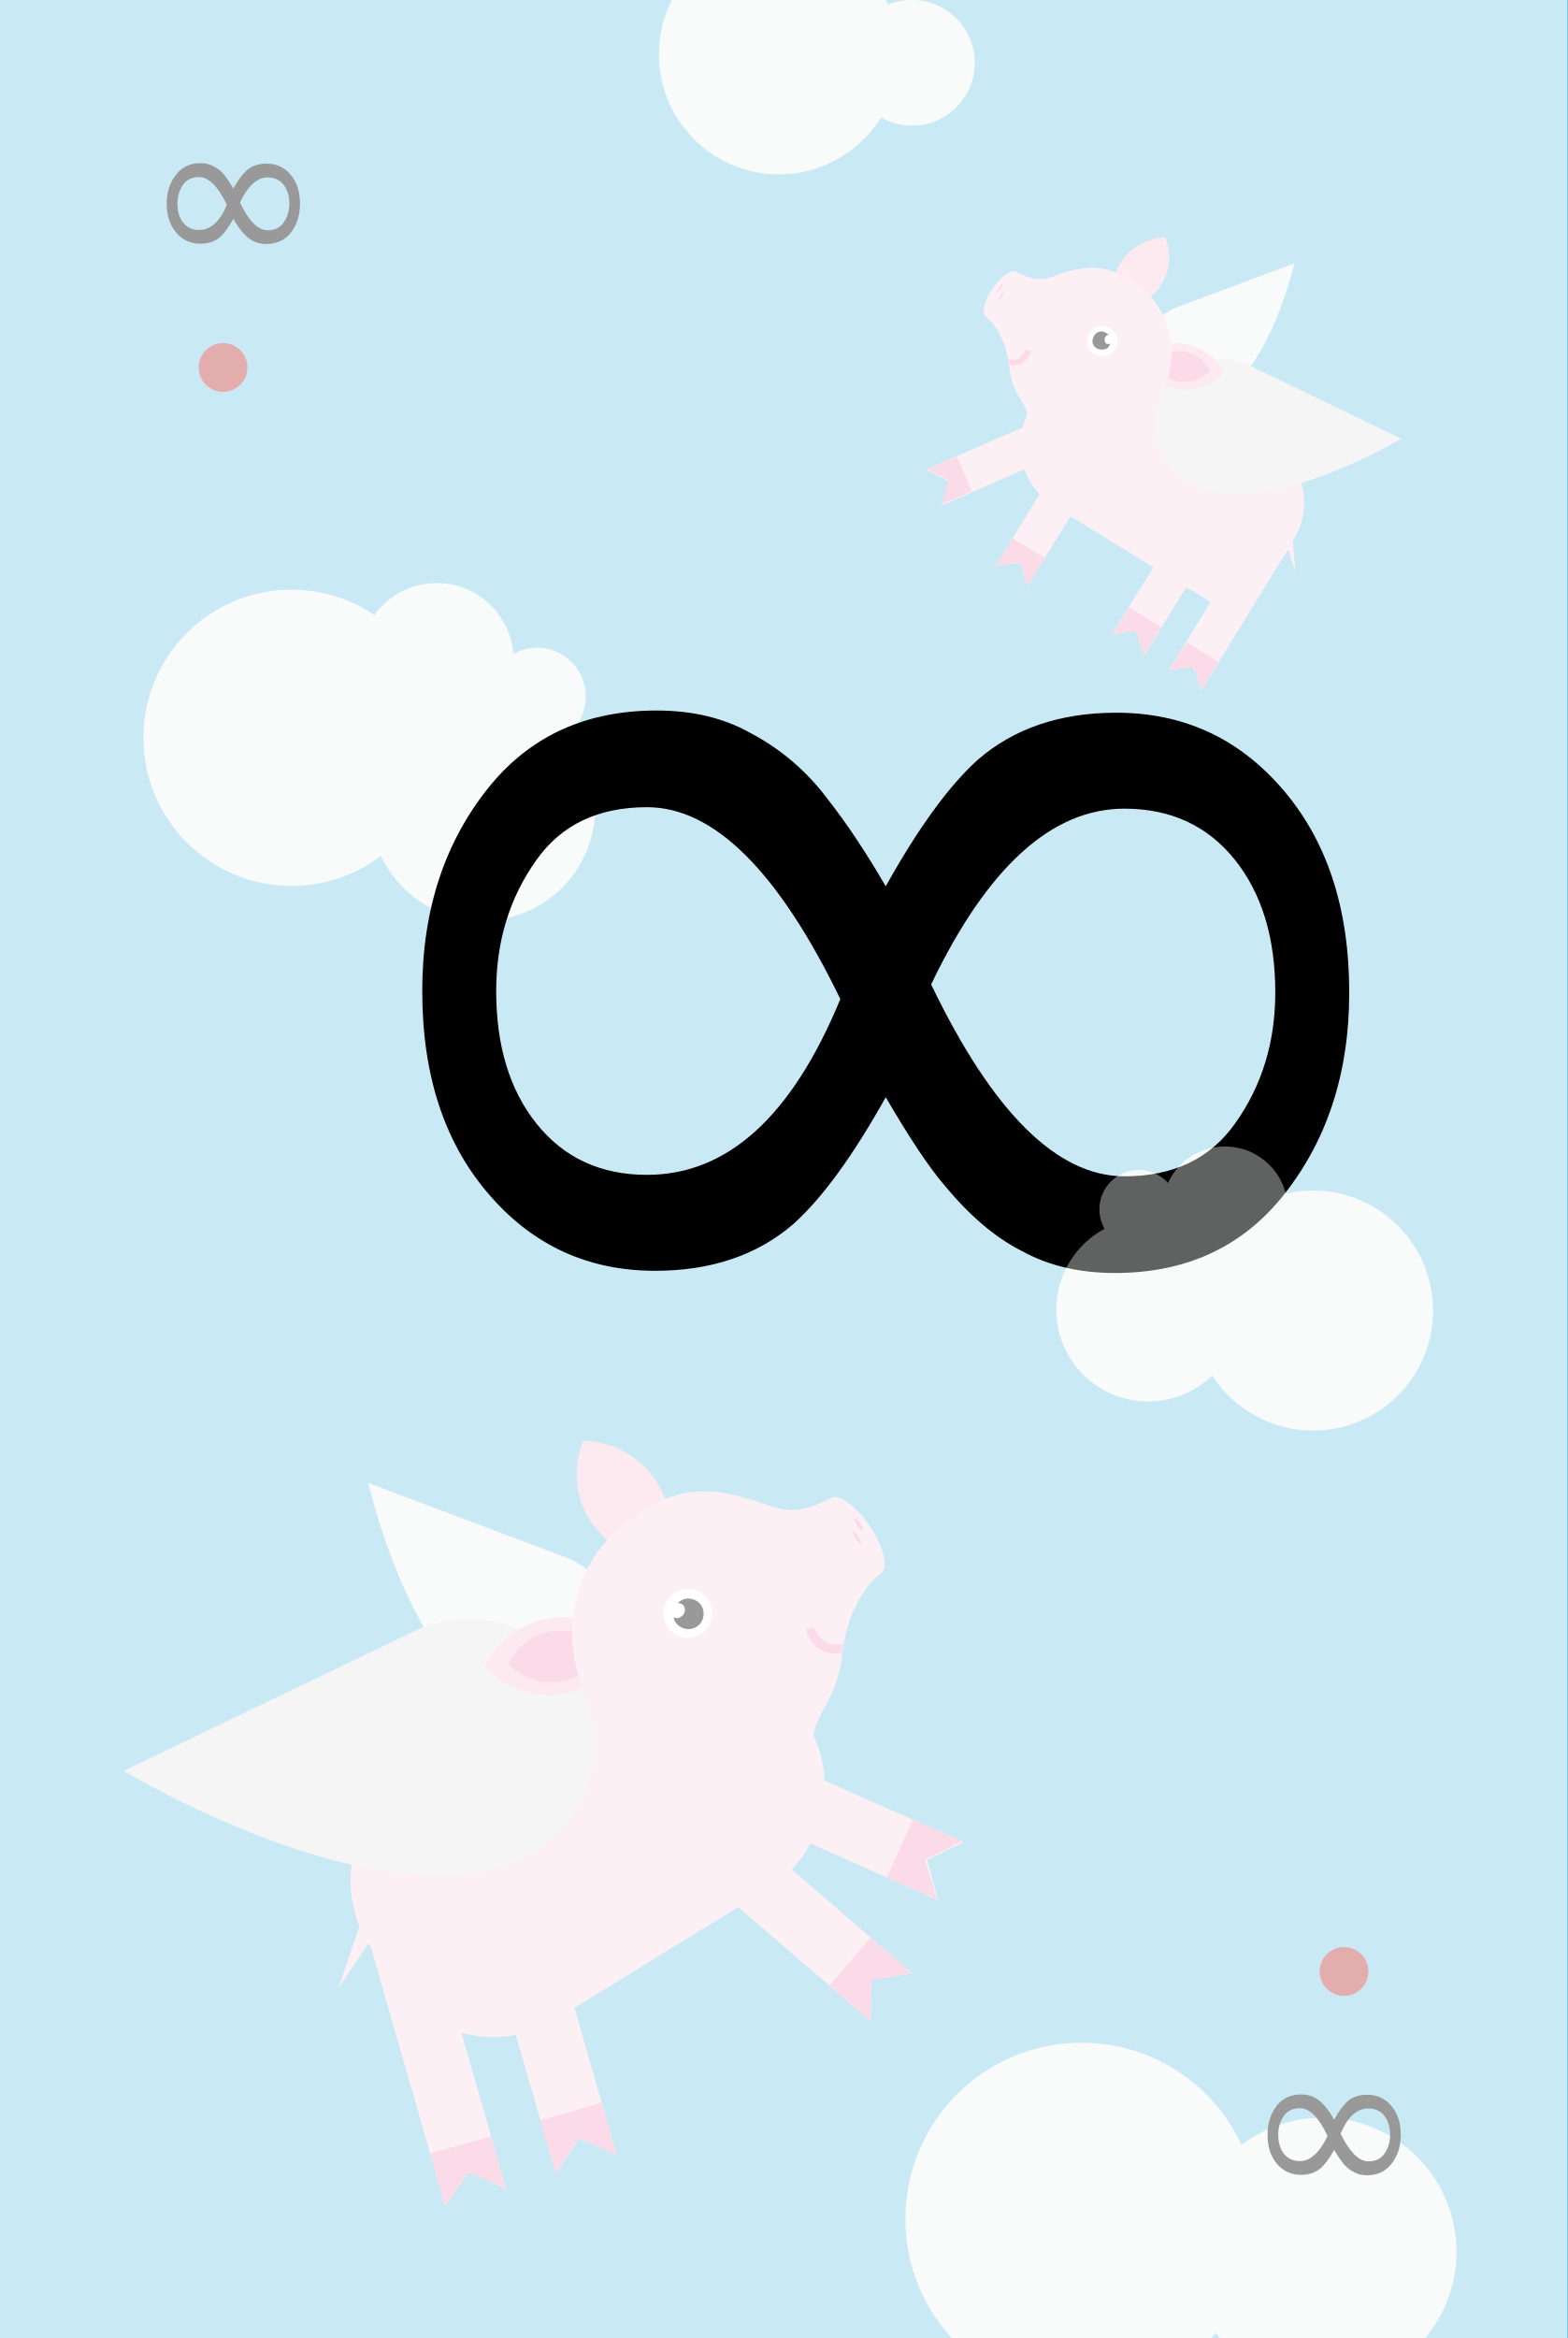
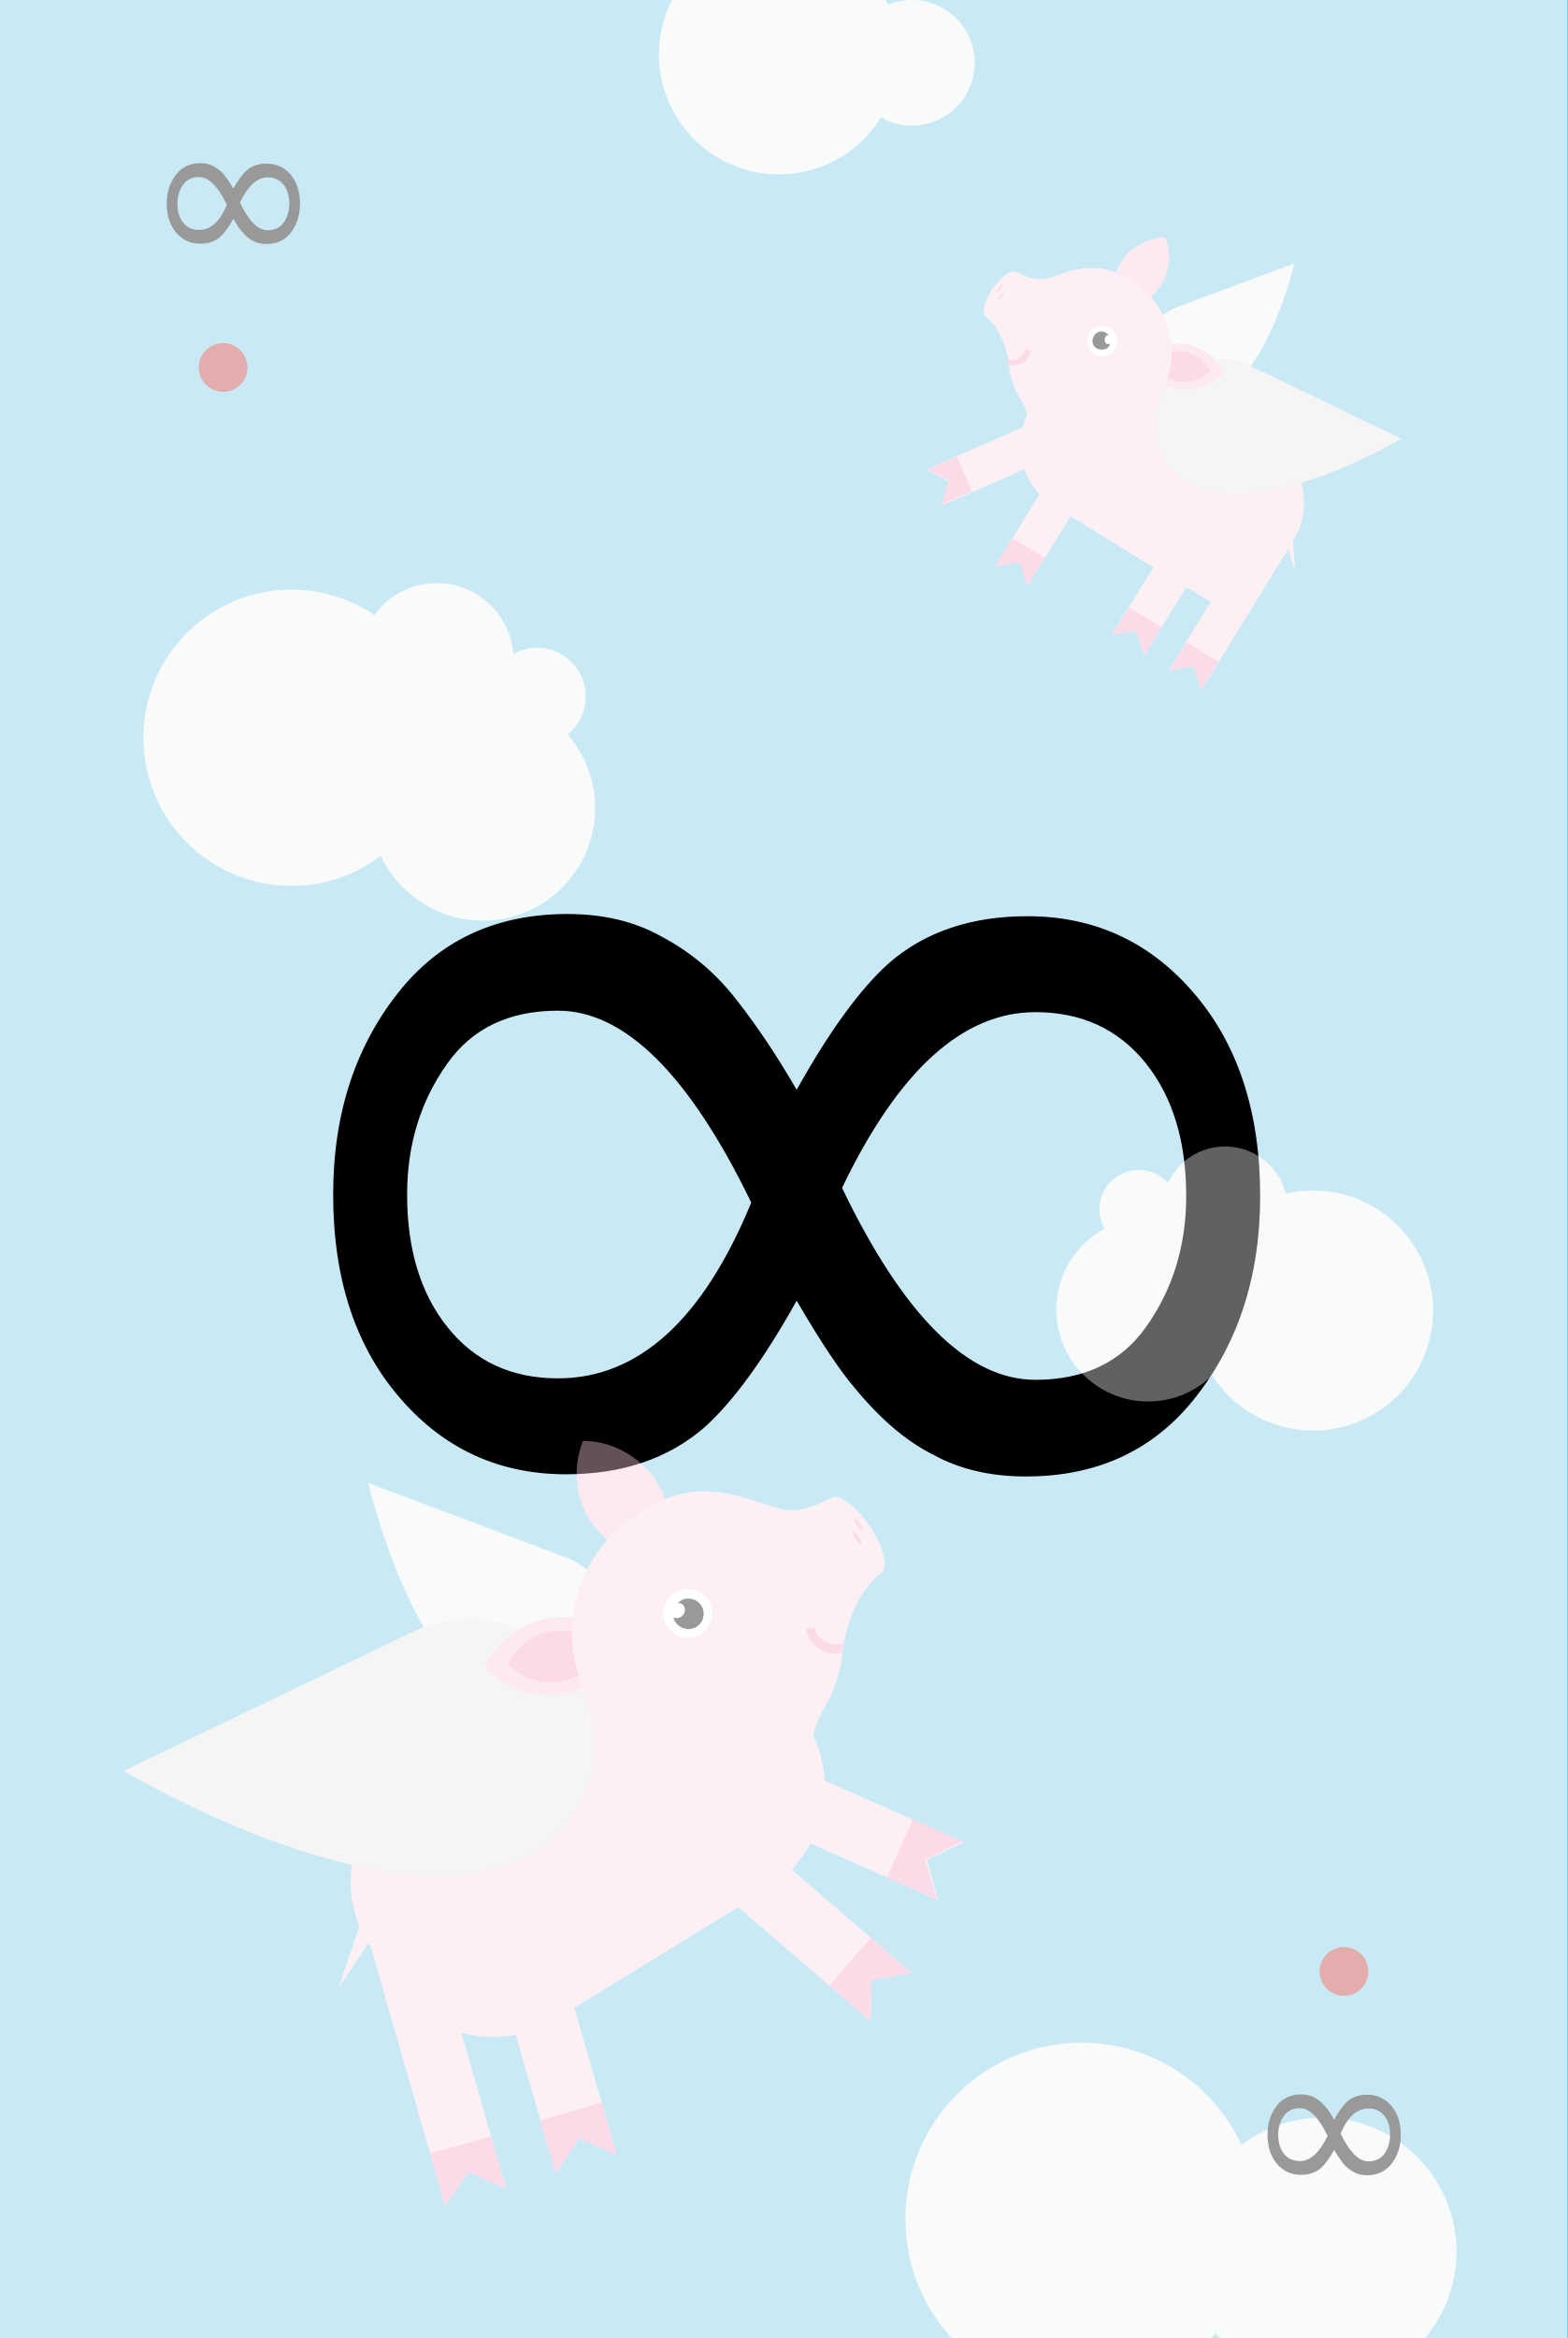
<svg xmlns="http://www.w3.org/2000/svg" xmlns:xlink="http://www.w3.org/1999/xlink" version="1.1" id="Layer_1" x="0px" y="0px" viewBox="0 0 167.2 249.4" enable-background="new 0 0 167.2 249.4" xml:space="preserve">
  <rect x="-6.3" y="-5.6" fill="#78CBE7" width="178.6" height="260.8" />
  <circle fill="#BA3033" cx="23.8" cy="39.2" r="2.6" />
  <g>
    <text transform="matrix(1 0 0 1 15.3207 28.6079)" font-family="'AvenirNext-Regular'" font-size="23">∞</text>
  </g>
  <circle fill="#BA3033" cx="143.4" cy="210.3" r="2.6" />
  <g>
    <path fill="#F1F2F2" d="M125.5,32.8c-2.7,1-4.1,4.1-3.1,6.8c1,2.7,4.1,4.1,6.8,3.1c6.1-2.3,8.9-14.6,8.9-14.6   S125.8,32.7,125.5,32.8z" />
    <g>
      <g>
        <polygon fill="#FBDAE6" points="109.6,62.5 108.8,60 106.2,60.4 115.9,44.6 119.4,46.8    " />
        <polygon fill="#F5A5C4" points="109.6,62.5 108.8,60 106.2,60.4 108,57.4 111.5,59.5    " />
      </g>
      <g>
        <polygon fill="#FBDAE6" points="122.1,69.9 121.2,67.3 118.6,67.7 128.4,52 131.8,54.1    " />
        <polygon fill="#F5A5C4" points="122.1,69.9 121.2,67.3 118.6,67.7 120.5,64.8 123.9,66.9    " />
      </g>
      <g>
        <polygon fill="#FBDAE6" points="128.2,73.6 127.3,71.1 124.7,71.5 134.4,55.7 137.9,57.8    " />
        <polygon fill="#F5A5C4" points="128.2,73.6 127.3,71.1 124.7,71.5 126.6,68.5 130,70.6    " />
      </g>
      <g>
        <path fill="#FBDAE6" d="M116.1,52.8l2.6-3.1l-5.4-4.4c0,0,0,0,0,0c-1.1-1.1-2.3-0.5-2.8-0.3c-0.5,0.2-11.7,5.1-11.7,5.1l2.4,1.2     l-0.7,2.6l11-4.8L116.1,52.8z" />
        <polygon fill="#F5A5C4" points="100.5,53.8 101.2,51.2 98.9,50.1 102.1,48.7 103.7,52.4    " />
      </g>
      <path fill="#FBDAE6" d="M110,43.5l1.4-2.3c2.2-3.6,7-4.7,10.5-2.5l13.6,8.4c3.6,2.2,4.7,7,2.5,10.5l-1.4,2.3    c-2.2,3.6-7,4.7-10.5,2.5L112.5,54C108.9,51.8,107.8,47.1,110,43.5z" />
      <rect x="119.5" y="57.7" transform="matrix(0.8514 0.5244 -0.5244 0.8514 50.3122 -57.5305)" fill="#FBDAE6" width="14.4" height="4.6" />
    </g>
    <path fill="#E6E7E8" d="M133.3,39c-3.5-1.7-7.7-0.2-9.4,3.3c-1.7,3.5-0.2,7.7,3.3,9.4c7.9,3.8,22.3-4.9,22.3-4.9   S133.6,39.1,133.3,39z" />
    <g>
      <path fill="#F9C8DA" d="M126.4,36.7c-1.9-0.3-3.7,0.4-5,1.7c0.8,1.6,2.3,2.8,4.2,3.1c1.9,0.3,3.7-0.4,5-1.7    C129.9,38.2,128.3,37,126.4,36.7z" />
      <path fill="#F5A5C4" d="M126.3,37.5c-1.3-0.2-2.5,0.3-3.3,1.1c0.5,1.1,1.5,1.9,2.8,2.1c1.3,0.2,2.5-0.3,3.3-1.1    C128.6,38.5,127.6,37.7,126.3,37.5z" />
    </g>
    <path fill="#F9C8DA" d="M119.7,27.8c-1.1,1.6-1.2,3.6-0.5,5.2c1.8,0,3.6-0.9,4.6-2.5c1.1-1.6,1.2-3.6,0.5-5.2   C122.6,25.4,120.8,26.2,119.7,27.8z" />
    <path fill="#FBDAE6" d="M121.1,30.2c-2-1.3-3.6-2-6.5-1.4c-2.9,0.7-3.2,1.7-6.2,0.2c-0.5-0.3-1.6,0.5-2.5,1.8   c-0.9,1.3-1.2,2.7-0.7,3c0,0,2.1,1.4,2.5,5.5c0.2,1.8,1.4,4.4,3.4,5.8c4.1,2.7,9.7,1.6,12.4-2.5S125.2,33,121.1,30.2z" />
    <ellipse transform="matrix(0.832 0.5547 -0.5547 0.832 34.9625 -54.029)" fill="#F5A5C4" cx="106.7" cy="30.7" rx="0.1" ry="0.5" />
    <ellipse transform="matrix(0.832 0.5547 -0.5547 0.832 35.4591 -53.9431)" fill="#F5A5C4" cx="106.8" cy="31.6" rx="0.1" ry="0.5" />
    <g>
      <circle fill="#FFFFFF" cx="117.6" cy="36.4" r="1.6" />
      <g>
        <path fill="#010101" d="M118.1,36.7c-0.2-0.1-0.3-0.4-0.2-0.7c0.1-0.2,0.3-0.3,0.4-0.3c-0.1-0.1-0.2-0.1-0.3-0.2     c-0.5-0.3-1.1-0.1-1.3,0.4c-0.3,0.5-0.1,1.1,0.4,1.3s1.1,0.1,1.3-0.4c0-0.1,0.1-0.1,0.1-0.2C118.5,36.7,118.3,36.7,118.1,36.7z" />
      </g>
    </g>
    <path fill="#F5A5C4" d="M110,37.4l-0.6-0.1c-0.2,0.7-0.9,1.2-1.6,1.1c-0.1,0-0.2,0-0.3-0.1c0,0.2,0.1,0.4,0.1,0.6c0,0,0,0,0,0   C108.8,39.2,109.8,38.5,110,37.4z" />
    <path fill="#FBDAE6" d="M109.1,42.9c0,0,0.7,1.1,0.5,2.3c-0.3,1.2,3.9-1.3,3.9-1.3l-2.8-1.9L109.1,42.9z" />
    <polygon fill="#FBDAE6" points="137,57.2 137.9,57.1 138.2,61  " />
  </g>
  <g>
    <circle fill="#F1F2F2" cx="31.1" cy="78.7" r="15.8" />
    <circle fill="#F1F2F2" cx="46.6" cy="70.4" r="8.2" />
    <circle fill="#F1F2F2" cx="51.5" cy="86.2" r="12" />
    <circle fill="#F1F2F2" cx="57.3" cy="74.3" r="5.2" />
  </g>
-   <text id="number" transform="matrix(1 0 0 1 27.863 153.6833)" font-family="'AvenirNext-UltraLight'" font-size="160">∞</text>
+   <text id="number" x="85" y="130" dominant-baseline="middle" text-anchor="middle" font-family="'AvenirNext-UltraLight'" font-size="160">∞</text>
  <g>
    <circle fill="#F1F2F2" cx="140.1" cy="139.8" r="12.8" />
    <circle fill="#F1F2F2" cx="130.7" cy="129" r="6.7" />
    <circle fill="#F1F2F2" cx="122.5" cy="139.7" r="9.8" />
    <circle fill="#F1F2F2" cx="121.5" cy="129" r="4.2" />
  </g>
  <g>
    <circle fill="#F1F2F2" cx="83.1" cy="5.8" r="12.8" />
    <circle fill="#F1F2F2" cx="97.3" cy="6.7" r="6.7" />
  </g>
  <g>
    <circle fill="#F1F2F2" cx="115.4" cy="236.7" r="18.8" />
    <circle fill="#F1F2F2" cx="141.1" cy="240.2" r="14.3" />
  </g>
  <g>
    <text transform="matrix(-1 0 0 -1 151.9254 220.8387)" font-family="'AvenirNext-Regular'" font-size="23">∞</text>
  </g>
  <g>
    <path fill="#F1F2F2" d="M60.3,166.1c4.5,1.7,6.8,6.8,5.1,11.3c-1.7,4.5-6.8,6.8-11.3,5.1c-10.2-3.9-14.8-24.3-14.8-24.3   S59.8,165.9,60.3,166.1z" />
    <g>
      <polygon fill="#FBDAE6" points="47.5,235.3 50,231.7 54,233.5 45.5,203.8 39,205.7   " />
      <polygon fill="#F5A5C4" points="47.5,235.3 50,231.7 54,233.5 52.4,227.9 45.9,229.7   " />
    </g>
    <g>
      <polygon fill="#FBDAE6" points="59.3,231.8 61.8,228.1 65.8,229.9 57.3,200.3 50.7,202.1   " />
      <polygon fill="#F5A5C4" points="59.3,231.8 61.8,228.1 65.8,229.9 64.2,224.3 57.6,226.2   " />
    </g>
    <g>
      <path fill="#FBDAE6" d="M74,201l-4.3-5.2l9-7.4c0,0,0,0,0.1-0.1c1.9-1.8,3.8-0.8,4.6-0.4c0.8,0.4,19.4,8.6,19.4,8.6l-3.9,1.9    l1.2,4.3l-18.2-8.1L74,201z" />
      <polygon fill="#F5A5C4" points="100,202.6 98.7,198.4 102.7,196.4 97.4,194.1 94.6,200.3   " />
    </g>
    <g>
      <path fill="#FBDAE6" d="M68.5,206.5l-2.6-6.3l10.7-4.5c0,0,0.1,0,0.1,0c2.3-1.1,3.9,0.4,4.5,0.9c0.7,0.6,16.1,13.9,16.1,13.9    l-4.3,0.7l-0.1,4.4l-15.1-13L68.5,206.5z" />
      <polygon fill="#F5A5C4" points="92.9,215.6 93,211.2 97.3,210.5 92.9,206.7 88.5,211.8   " />
    </g>
    <path fill="#FBDAE6" d="M86.1,183.9l-2.4-3.9c-3.7-6-11.6-7.9-17.6-4.2l-22.6,13.9c-6,3.7-7.9,11.6-4.2,17.6l2.4,3.9   c3.7,6,11.6,7.9,17.6,4.2l22.6-13.9C87.9,197.8,89.8,189.8,86.1,183.9z" />
    <path fill="#E6E7E8" d="M44.2,174c6.7-3.2,14.7-0.4,17.9,6.3c3.2,6.7,0.4,14.7-6.3,17.9c-15.1,7.3-42.6-9.3-42.6-9.3   S43.6,174.3,44.2,174z" />
    <g>
      <path fill="#F9C8DA" d="M58.7,172.6c3.2-0.5,6.2,0.7,8.3,2.9c-1.3,2.7-3.8,4.7-7,5.2c-3.2,0.5-6.2-0.7-8.3-2.9    C53,175.1,55.5,173.1,58.7,172.6z" />
      <path fill="#F5A5C4" d="M58.9,174c2.1-0.3,4.1,0.5,5.5,1.9c-0.9,1.8-2.6,3.2-4.7,3.5c-2.1,0.3-4.1-0.5-5.5-1.9    C55.1,175.7,56.8,174.3,58.9,174z" />
    </g>
    <path fill="#F9C8DA" d="M69.9,157.8c1.8,2.7,2,5.9,0.9,8.7c-3,0-5.9-1.5-7.7-4.1s-2-5.9-0.9-8.7C65.1,153.7,68.1,155.2,69.9,157.8z   " />
    <path fill="#FBDAE6" d="M67.6,161.8c3.3-2.2,6.1-3.4,10.8-2.3c4.8,1.1,5.3,2.8,10.3,0.3c0.8-0.5,2.6,0.8,4.1,3c1.5,2.2,2,4.4,1.2,5   c0,0-3.5,2.3-4.2,9.1c-0.3,2.9-2.4,7.4-5.7,9.6c-6.8,4.6-16.1,2.7-20.6-4.1C59,175.6,60.8,166.4,67.6,161.8z" />
    <ellipse transform="matrix(-0.832 0.5547 -0.5547 -0.832 258.0256 247.1088)" fill="#F5A5C4" cx="91.6" cy="162.6" rx="0.2" ry="0.8" />
    <ellipse transform="matrix(-0.832 0.5547 -0.5547 -0.832 258.4982 249.841)" fill="#F5A5C4" cx="91.4" cy="164.1" rx="0.2" ry="0.8" />
    <g>
      <circle fill="#FFFFFF" cx="73.4" cy="172.1" r="2.6" />
      <g>
        <path fill="#010101" d="M72.6,172.5c0.4-0.2,0.6-0.7,0.4-1.1c-0.1-0.3-0.4-0.4-0.7-0.4c0.1-0.1,0.3-0.2,0.4-0.3     c0.8-0.4,1.8-0.1,2.2,0.7c0.4,0.8,0.1,1.8-0.7,2.2c-0.8,0.4-1.8,0.1-2.2-0.7c-0.1-0.1-0.1-0.2-0.1-0.4     C72,172.6,72.3,172.7,72.6,172.5z" />
      </g>
    </g>
    <path fill="#F5A5C4" d="M86,173.8l0.9-0.2c0.3,1.2,1.5,2,2.7,1.8c0.2,0,0.3-0.1,0.4-0.1c-0.1,0.3-0.1,0.7-0.2,1c0,0,0,0-0.1,0   C88.1,176.7,86.4,175.6,86,173.8z" />
    <path fill="#FBDAE6" d="M87.6,182.9c0,0-1.2,1.9-0.8,3.8c0.5,1.9-6.6-2.2-6.6-2.2l4.7-3.2L87.6,182.9z" />
    <polygon fill="#FBDAE6" points="41.1,204.6 38.9,203.9 36.1,212.1  " />
  </g>
  <g id="muted" opacity="0.6">
    <rect fill="#fff" x="0" y="0" width="167.2" height="249.4" />
    <use xlink:href="#number" />
  </g>
</svg>
